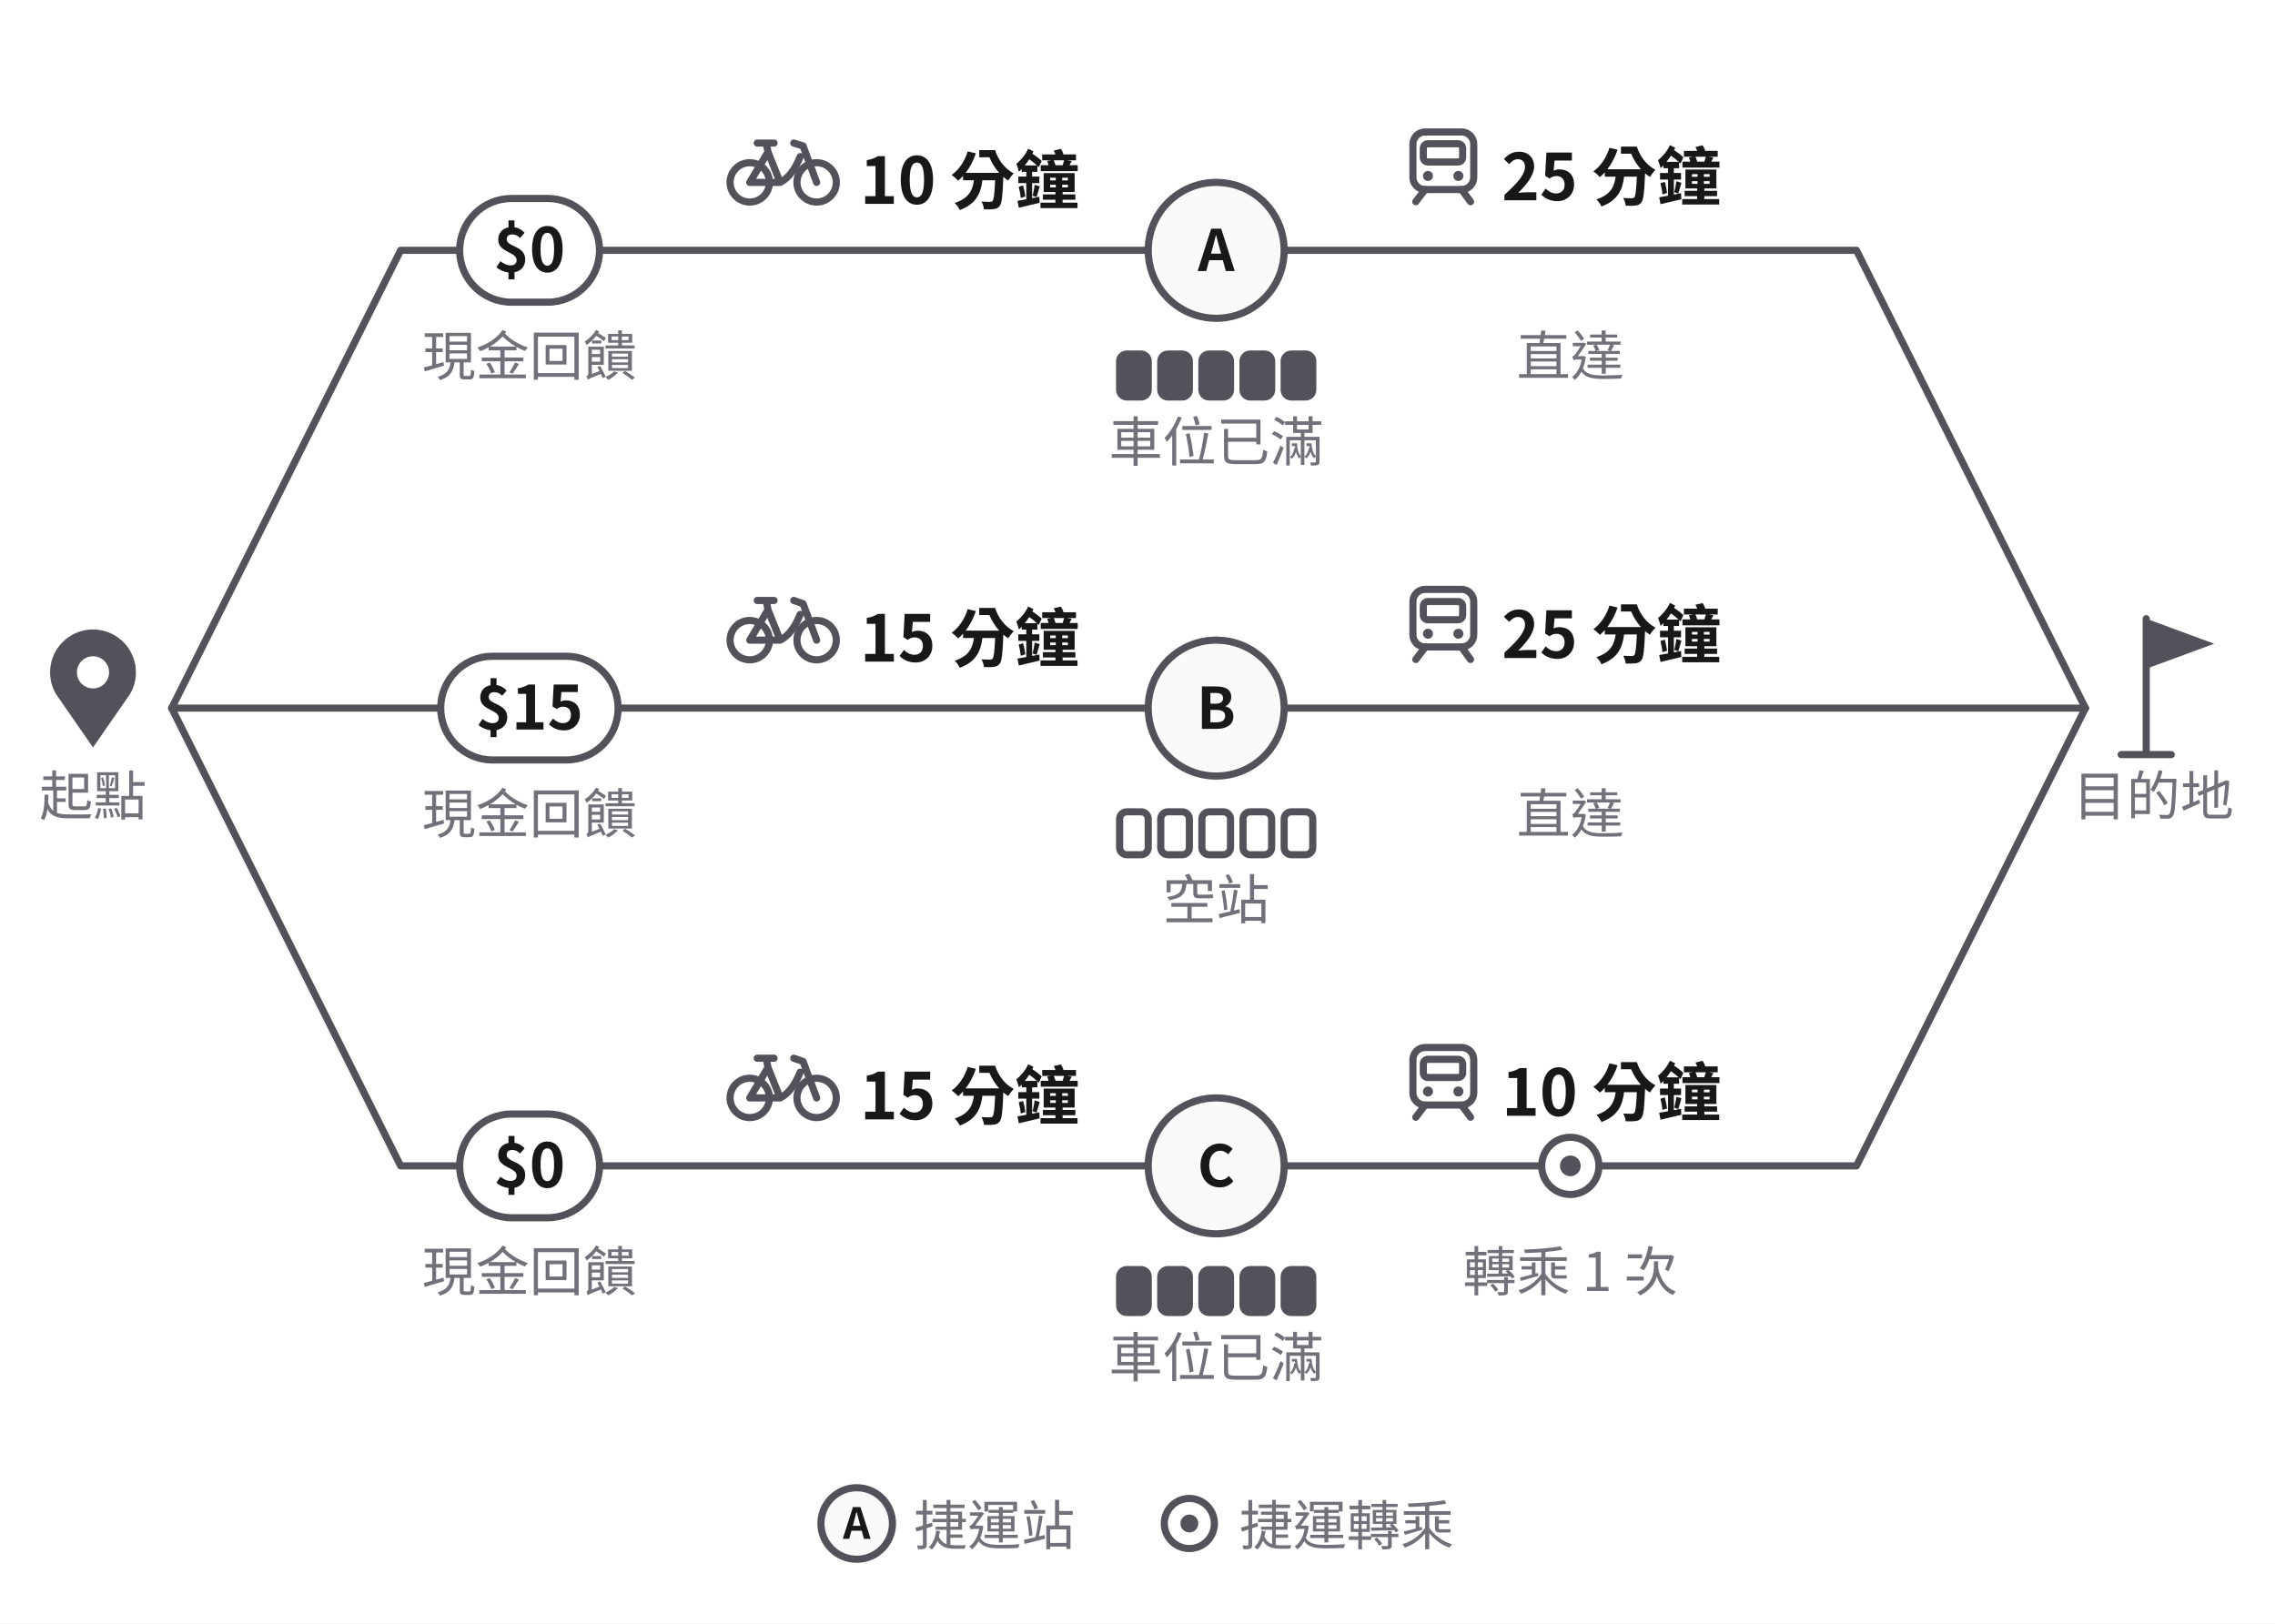
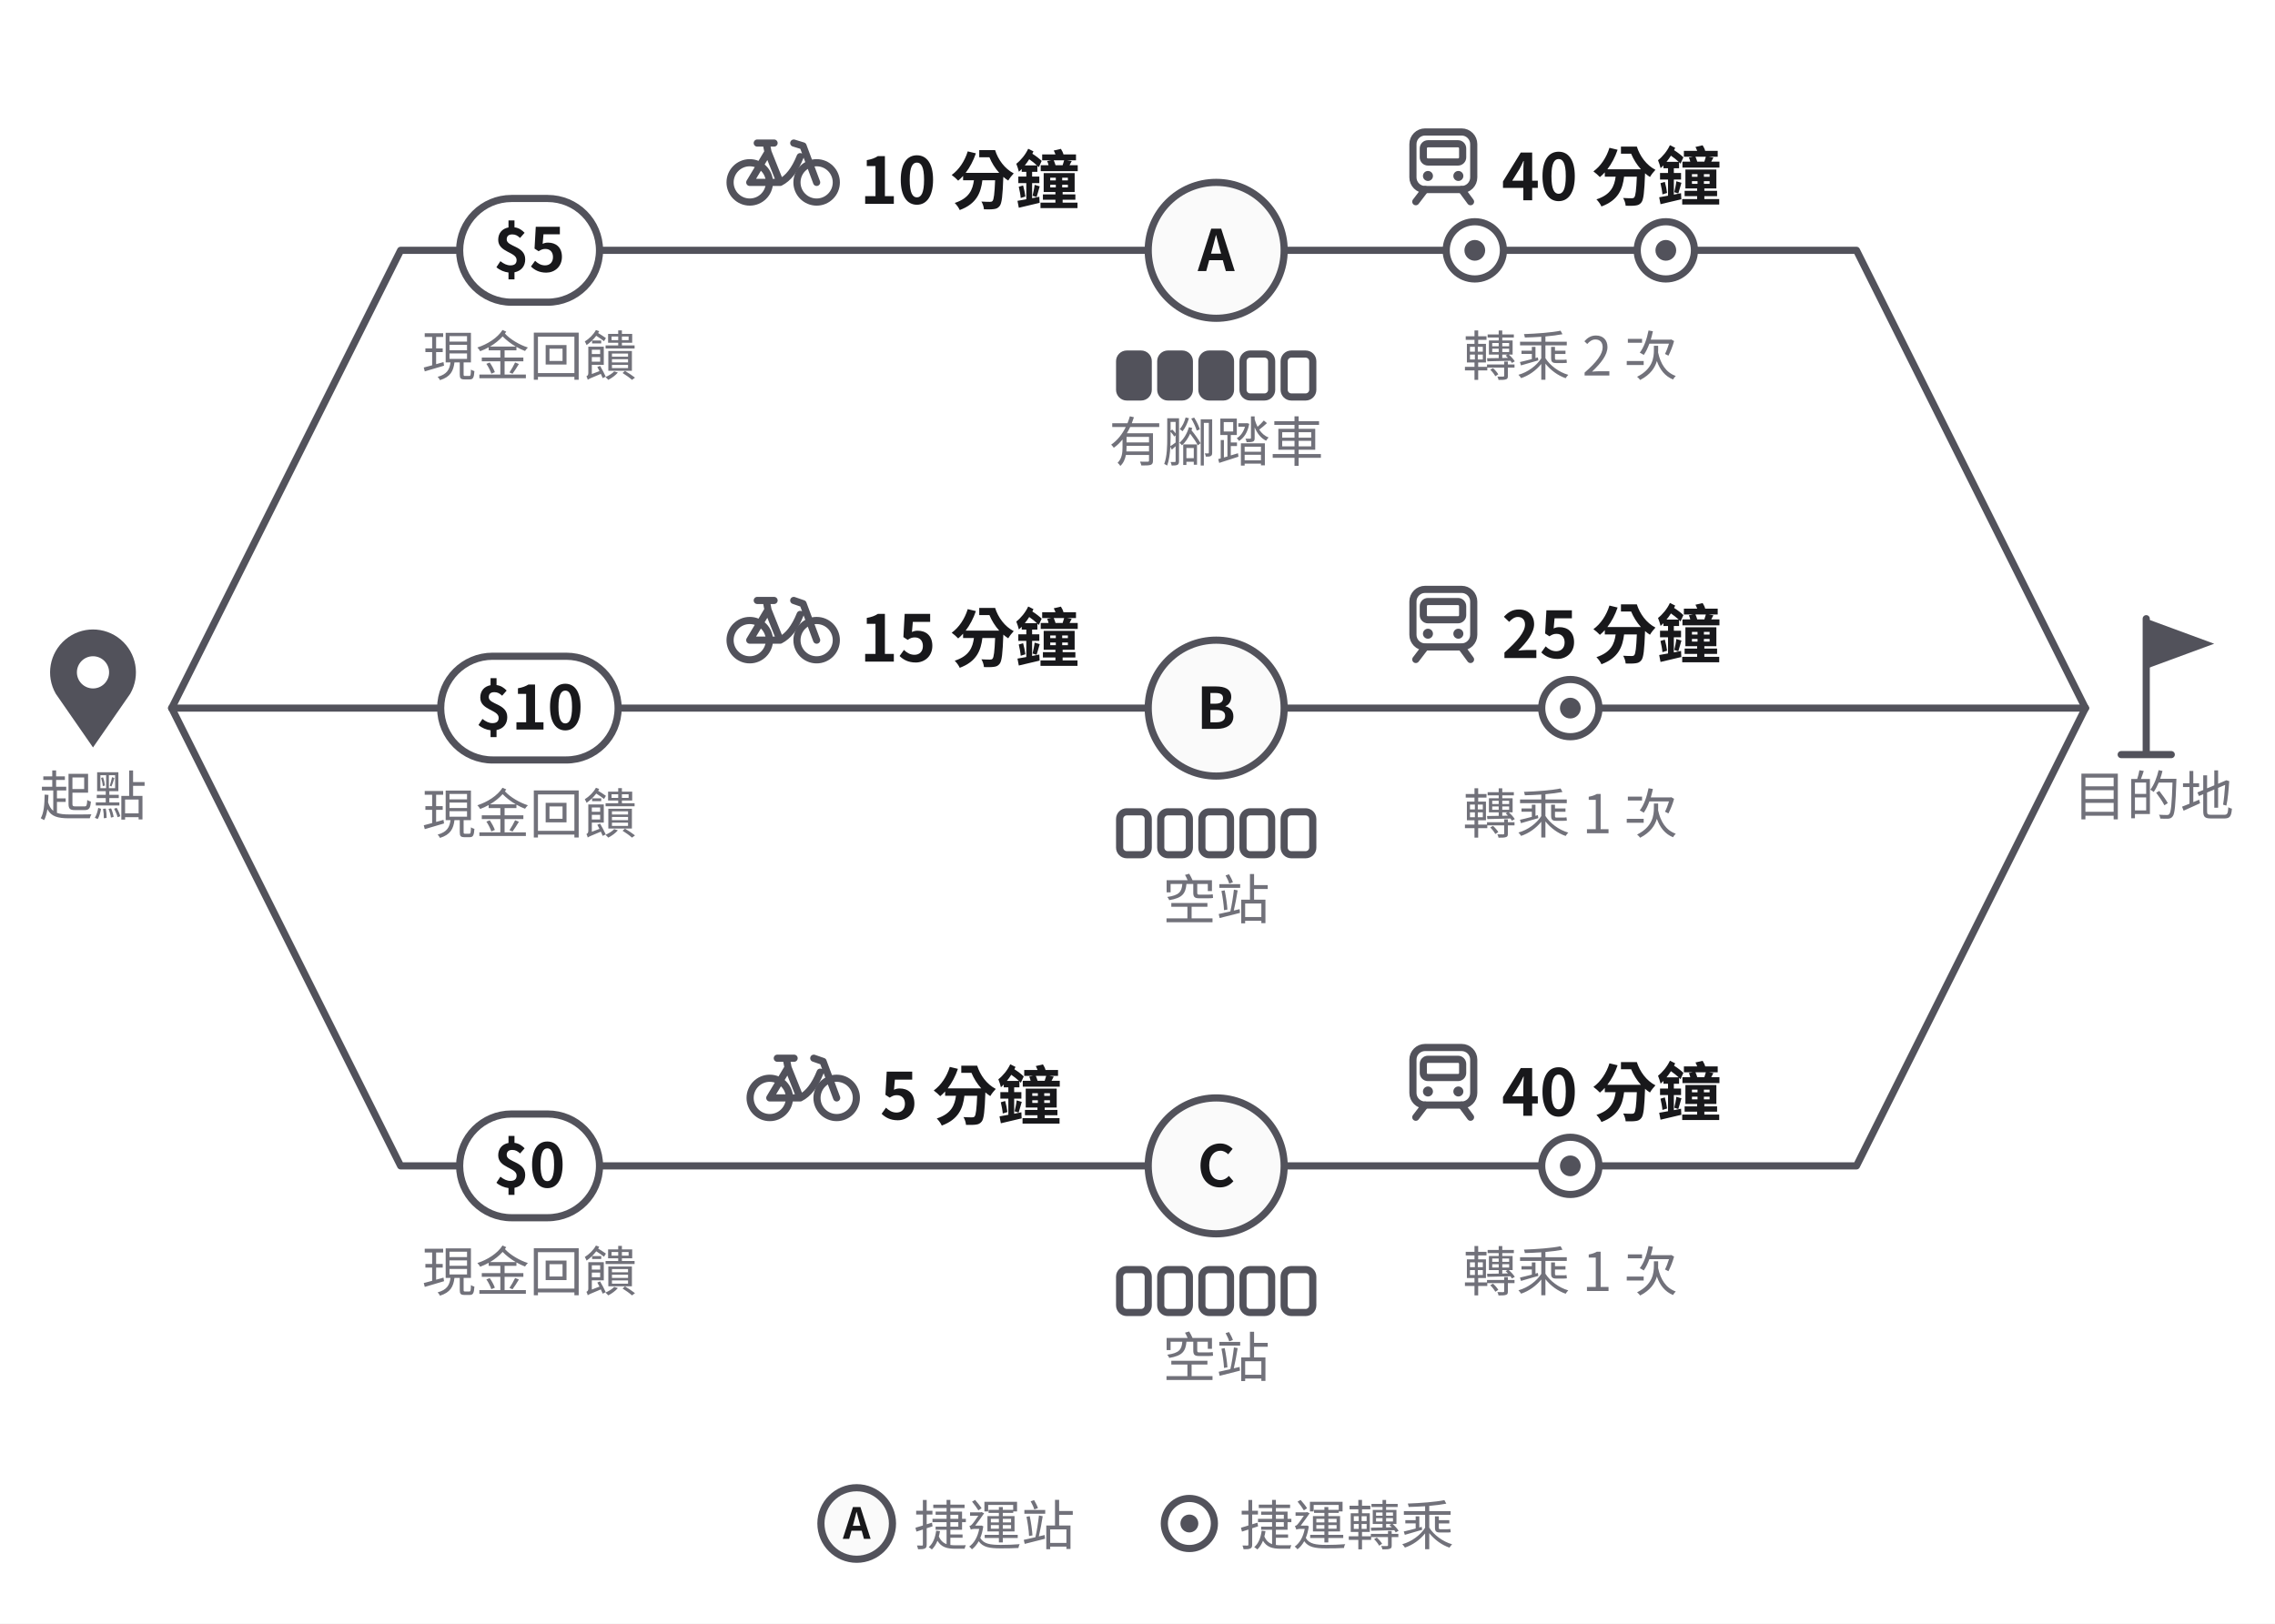
<svg xmlns="http://www.w3.org/2000/svg" viewBox="0 0 636 454" width="636" height="454" style="display:block;width:100%;max-width:480px;height:auto;margin:0 auto" role="img" aria-label="三條路線：騎腳踏車到捷運站，再搭捷運前往目的地">
  <style>.rs-bg{fill:#ffffff}.rs-tx{fill:#18181b}.rs-mu{fill:#71717a}.rs-ln{fill:none;stroke:#52525b}.rs-ink{fill:#52525b}.rs-paper{fill:#ffffff}.rs-box{fill:#ffffff;stroke:#52525b}.rs-band{fill:#fafafa;stroke:#52525b}.rs-slot{stroke:#52525b}</style>
  <rect width="636" height="454" class="rs-bg" />
  <g font-family="system-ui,-apple-system,'Segoe UI','Noto Sans TC','Noto Sans CJK TC','PingFang TC','Microsoft JhengHei',sans-serif">
    <g class="rs-ln" stroke-width="2" stroke-linejoin="round" stroke-linecap="round">
      <path d="M48.0,198.0 L112.0,70.0 L321.0,70.0" />
      <path d="M359.0,70.0 L519.0,70.0 L583.0,198.0" />
      <path d="M48.0,198.0 L112.0,198.0 L321.0,198.0" />
      <path d="M359.0,198.0 L519.0,198.0 L583.0,198.0" />
      <path d="M48.0,198.0 L112.0,326.0 L321.0,326.0" />
      <path d="M359.0,326.0 L519.0,326.0 L583.0,198.0" />
    </g>
    <rect x="128.5" y="55.5" width="39.1" height="29.0" rx="14.5" class="rs-box" stroke-width="2" />
-     <text x="148.0" y="76.0" font-size="17" font-weight="600" class="rs-tx" text-anchor="middle">$0</text>
+     <text x="148.0" y="76.0" font-size="17" font-weight="600" class="rs-tx" text-anchor="middle">$5</text>
    <text x="148.0" y="105.0" font-size="15" font-weight="500" class="rs-mu" text-anchor="middle">現金回饋</text>
    <g class="rs-ln" stroke-width="2" stroke-linecap="round" stroke-linejoin="round">
      <circle cx="209.6" cy="51.0" r="5.5" />
      <circle cx="228.3" cy="51.0" r="5.5" />
      <path d="M209.6,51.0 L218.1,51.0 L214.7,42.5 Z M218.1,51.0 Q221.5,49.3 223.7,43.8 M224.5,40.8 L228.3,51.0 M214.7,42.5 L214.2,40.0 M211.7,40.0 L216.4,40.0 M224.5,40.8 L221.9,40.0" />
    </g>
    <text x="240.4" y="57.0" font-size="18" font-weight="600" class="rs-tx" text-anchor="start">10 分鐘</text>
    <g class="rs-ln" stroke-width="2" stroke-linecap="round" stroke-linejoin="round">
      <rect x="395.0" y="36.9" width="17.0" height="16.1" rx="3.4" />
      <rect x="397.9" y="40.2" width="11.0" height="5.1" rx="1.3" />
      <path d="M398.4,53.0 L395.8,56.4 M408.6,53.0 L411.1,56.4" />
    </g>
    <circle cx="399.2" cy="49.2" r="1.4" class="rs-ink" />
    <circle cx="407.7" cy="49.2" r="1.4" class="rs-ink" />
-     <text x="419.8" y="56.0" font-size="18" font-weight="600" class="rs-tx" text-anchor="start">25 分鐘</text>
-     <text x="439.0" y="105.0" font-size="15" font-weight="500" class="rs-mu" text-anchor="middle">直達</text>
+     <text x="419.8" y="56.0" font-size="18" font-weight="600" class="rs-tx" text-anchor="start">40 分鐘</text>
+     <circle cx="412.3" cy="70.0" r="8.0" class="rs-box" stroke-width="2" />
+     <circle cx="412.3" cy="70.0" r="2.9" class="rs-ink" />
+     <circle cx="465.7" cy="70.0" r="8.0" class="rs-box" stroke-width="2" />
+     <circle cx="465.7" cy="70.0" r="2.9" class="rs-ink" />
+     <text x="439.0" y="105.0" font-size="15" font-weight="500" class="rs-mu" text-anchor="middle">轉乘 2 次</text>
    <circle cx="340.0" cy="70.0" r="19.0" class="rs-band" stroke-width="2" />
    <text x="340.0" y="75.8" font-size="16" font-weight="700" class="rs-tx" text-anchor="middle">A</text>
    <rect x="313.0" y="99.0" width="8.0" height="12.0" rx="2" class="rs-slot rs-ink" stroke-width="2" />
    <rect x="324.5" y="99.0" width="8.0" height="12.0" rx="2" class="rs-slot rs-ink" stroke-width="2" />
    <rect x="336.0" y="99.0" width="8.0" height="12.0" rx="2" class="rs-slot rs-ink" stroke-width="2" />
-     <rect x="347.5" y="99.0" width="8.0" height="12.0" rx="2" class="rs-slot rs-ink" stroke-width="2" />
-     <rect x="359.0" y="99.0" width="8.0" height="12.0" rx="2" class="rs-slot rs-ink" stroke-width="2" />
-     <text x="340.0" y="129.0" font-size="15" font-weight="500" class="rs-mu" text-anchor="middle">車位已滿</text>
+     <rect x="347.5" y="99.0" width="8.0" height="12.0" rx="2" class="rs-slot rs-paper" stroke-width="2" />
+     <rect x="359.0" y="99.0" width="8.0" height="12.0" rx="2" class="rs-slot rs-paper" stroke-width="2" />
+     <text x="340.0" y="129.0" font-size="15" font-weight="500" class="rs-mu" text-anchor="middle">有腳踏車</text>
    <rect x="123.2" y="183.5" width="49.6" height="29.0" rx="14.5" class="rs-box" stroke-width="2" />
-     <text x="148.0" y="204.0" font-size="17" font-weight="600" class="rs-tx" text-anchor="middle">$15</text>
+     <text x="148.0" y="204.0" font-size="17" font-weight="600" class="rs-tx" text-anchor="middle">$10</text>
    <text x="148.0" y="233.0" font-size="15" font-weight="500" class="rs-mu" text-anchor="middle">現金回饋</text>
    <g class="rs-ln" stroke-width="2" stroke-linecap="round" stroke-linejoin="round">
      <circle cx="209.6" cy="179.0" r="5.5" />
      <circle cx="228.3" cy="179.0" r="5.5" />
      <path d="M209.6,179.0 L218.1,179.0 L214.7,170.5 Z M218.1,179.0 Q221.5,177.3 223.7,171.8 M224.5,168.8 L228.3,179.0 M214.7,170.5 L214.2,167.9 M211.7,167.9 L216.4,167.9 M224.5,168.8 L221.9,167.9" />
    </g>
    <text x="240.4" y="185.0" font-size="18" font-weight="600" class="rs-tx" text-anchor="start">15 分鐘</text>
    <g class="rs-ln" stroke-width="2" stroke-linecap="round" stroke-linejoin="round">
      <rect x="395.0" y="164.8" width="17.0" height="16.1" rx="3.4" />
      <rect x="397.9" y="168.2" width="11.0" height="5.1" rx="1.3" />
      <path d="M398.4,181.0 L395.8,184.4 M408.6,181.0 L411.1,184.4" />
    </g>
    <circle cx="399.2" cy="177.2" r="1.4" class="rs-ink" />
    <circle cx="407.7" cy="177.2" r="1.4" class="rs-ink" />
    <text x="419.8" y="184.0" font-size="18" font-weight="600" class="rs-tx" text-anchor="start">25 分鐘</text>
-     <text x="439.0" y="233.0" font-size="15" font-weight="500" class="rs-mu" text-anchor="middle">直達</text>
+     <circle cx="439.0" cy="198.0" r="8.0" class="rs-box" stroke-width="2" />
+     <circle cx="439.0" cy="198.0" r="2.9" class="rs-ink" />
+     <text x="439.0" y="233.0" font-size="15" font-weight="500" class="rs-mu" text-anchor="middle">轉乘 1 次</text>
    <circle cx="340.0" cy="198.0" r="19.0" class="rs-band" stroke-width="2" />
    <text x="340.0" y="203.8" font-size="16" font-weight="700" class="rs-tx" text-anchor="middle">B</text>
    <rect x="313.0" y="227.0" width="8.0" height="12.0" rx="2" class="rs-slot rs-paper" stroke-width="2" />
    <rect x="324.5" y="227.0" width="8.0" height="12.0" rx="2" class="rs-slot rs-paper" stroke-width="2" />
    <rect x="336.0" y="227.0" width="8.0" height="12.0" rx="2" class="rs-slot rs-paper" stroke-width="2" />
    <rect x="347.5" y="227.0" width="8.0" height="12.0" rx="2" class="rs-slot rs-paper" stroke-width="2" />
    <rect x="359.0" y="227.0" width="8.0" height="12.0" rx="2" class="rs-slot rs-paper" stroke-width="2" />
    <text x="340.0" y="257.0" font-size="15" font-weight="500" class="rs-mu" text-anchor="middle">空站</text>
    <rect x="128.5" y="311.5" width="39.1" height="29.0" rx="14.5" class="rs-box" stroke-width="2" />
    <text x="148.0" y="332.0" font-size="17" font-weight="600" class="rs-tx" text-anchor="middle">$0</text>
    <text x="148.0" y="361.0" font-size="15" font-weight="500" class="rs-mu" text-anchor="middle">現金回饋</text>
    <g class="rs-ln" stroke-width="2" stroke-linecap="round" stroke-linejoin="round">
-       <circle cx="209.6" cy="307.0" r="5.5" />
-       <circle cx="228.3" cy="307.0" r="5.5" />
-       <path d="M209.6,307.0 L218.1,307.0 L214.7,298.5 Z M218.1,307.0 Q221.5,305.3 223.7,299.8 M224.5,296.8 L228.3,307.0 M214.7,298.5 L214.2,295.9 M211.7,295.9 L216.4,295.9 M224.5,296.8 L221.9,295.9" />
+       <circle cx="215.2" cy="307.0" r="5.5" />
+       <circle cx="233.9" cy="307.0" r="5.5" />
+       <path d="M215.2,307.0 L223.7,307.0 L220.3,298.5 Z M223.7,307.0 Q227.1,305.3 229.3,299.8 M230.1,296.8 L233.9,307.0 M220.3,298.5 L219.8,295.9 M217.3,295.9 L222.0,295.9 M230.1,296.8 L227.5,295.9" />
    </g>
-     <text x="240.4" y="313.0" font-size="18" font-weight="600" class="rs-tx" text-anchor="start">15 分鐘</text>
+     <text x="246.0" y="313.0" font-size="18" font-weight="600" class="rs-tx" text-anchor="start">5 分鐘</text>
    <g class="rs-ln" stroke-width="2" stroke-linecap="round" stroke-linejoin="round">
      <rect x="395.0" y="292.9" width="17.0" height="16.1" rx="3.4" />
      <rect x="397.9" y="296.2" width="11.0" height="5.1" rx="1.3" />
      <path d="M398.4,309.0 L395.8,312.4 M408.6,309.0 L411.1,312.4" />
    </g>
    <circle cx="399.2" cy="305.2" r="1.4" class="rs-ink" />
    <circle cx="407.7" cy="305.2" r="1.4" class="rs-ink" />
-     <text x="419.8" y="312.0" font-size="18" font-weight="600" class="rs-tx" text-anchor="start">10 分鐘</text>
+     <text x="419.8" y="312.0" font-size="18" font-weight="600" class="rs-tx" text-anchor="start">40 分鐘</text>
    <circle cx="439.0" cy="326.0" r="8.0" class="rs-box" stroke-width="2" />
    <circle cx="439.0" cy="326.0" r="2.9" class="rs-ink" />
    <text x="439.0" y="361.0" font-size="15" font-weight="500" class="rs-mu" text-anchor="middle">轉乘 1 次</text>
    <circle cx="340.0" cy="326.0" r="19.0" class="rs-band" stroke-width="2" />
    <text x="340.0" y="331.8" font-size="16" font-weight="700" class="rs-tx" text-anchor="middle">C</text>
-     <rect x="313.0" y="355.0" width="8.0" height="12.0" rx="2" class="rs-slot rs-ink" stroke-width="2" />
-     <rect x="324.5" y="355.0" width="8.0" height="12.0" rx="2" class="rs-slot rs-ink" stroke-width="2" />
-     <rect x="336.0" y="355.0" width="8.0" height="12.0" rx="2" class="rs-slot rs-ink" stroke-width="2" />
-     <rect x="347.5" y="355.0" width="8.0" height="12.0" rx="2" class="rs-slot rs-ink" stroke-width="2" />
-     <rect x="359.0" y="355.0" width="8.0" height="12.0" rx="2" class="rs-slot rs-ink" stroke-width="2" />
-     <text x="340.0" y="385.0" font-size="15" font-weight="500" class="rs-mu" text-anchor="middle">車位已滿</text>
+     <rect x="313.0" y="355.0" width="8.0" height="12.0" rx="2" class="rs-slot rs-paper" stroke-width="2" />
+     <rect x="324.5" y="355.0" width="8.0" height="12.0" rx="2" class="rs-slot rs-paper" stroke-width="2" />
+     <rect x="336.0" y="355.0" width="8.0" height="12.0" rx="2" class="rs-slot rs-paper" stroke-width="2" />
+     <rect x="347.5" y="355.0" width="8.0" height="12.0" rx="2" class="rs-slot rs-paper" stroke-width="2" />
+     <rect x="359.0" y="355.0" width="8.0" height="12.0" rx="2" class="rs-slot rs-paper" stroke-width="2" />
+     <text x="340.0" y="385.0" font-size="15" font-weight="500" class="rs-mu" text-anchor="middle">空站</text>
    <path d="M26.0,209.0 L15.6,194.0 A12 12 0 1 1 36.4,194.0 Z" class="rs-ink" />
    <circle cx="26.0" cy="188.0" r="4.5" class="rs-paper" />
    <text x="26.0" y="228.0" font-size="15" font-weight="500" class="rs-mu" text-anchor="middle">起點</text>
    <g class="rs-ln" stroke-width="2" stroke-linecap="round">
      <path d="M600.0,211.0 L600.0,173.0 M593.0,211.0 L607.0,211.0" />
    </g>
    <path d="M600.0,173.0 L619.0,180.0 L600.0,187.0 Z" class="rs-ink" />
    <text x="602.0" y="228.0" font-size="15" font-weight="500" class="rs-mu" text-anchor="middle">目的地</text>
    <circle cx="239.5" cy="426.0" r="10" class="rs-band" stroke-width="2" />
    <text x="239.5" y="430.3" font-size="12" font-weight="700" class="rs-tx" text-anchor="middle">A</text>
    <text x="255.5" y="432.0" font-size="15" font-weight="500" class="rs-mu" text-anchor="start">捷運站</text>
    <circle cx="332.5" cy="426.0" r="7.0" class="rs-box" stroke-width="2" />
    <circle cx="332.5" cy="426.0" r="2.5" class="rs-ink" />
    <text x="346.5" y="432.0" font-size="15" font-weight="500" class="rs-mu" text-anchor="start">捷運轉乘</text>
  </g>
</svg>
